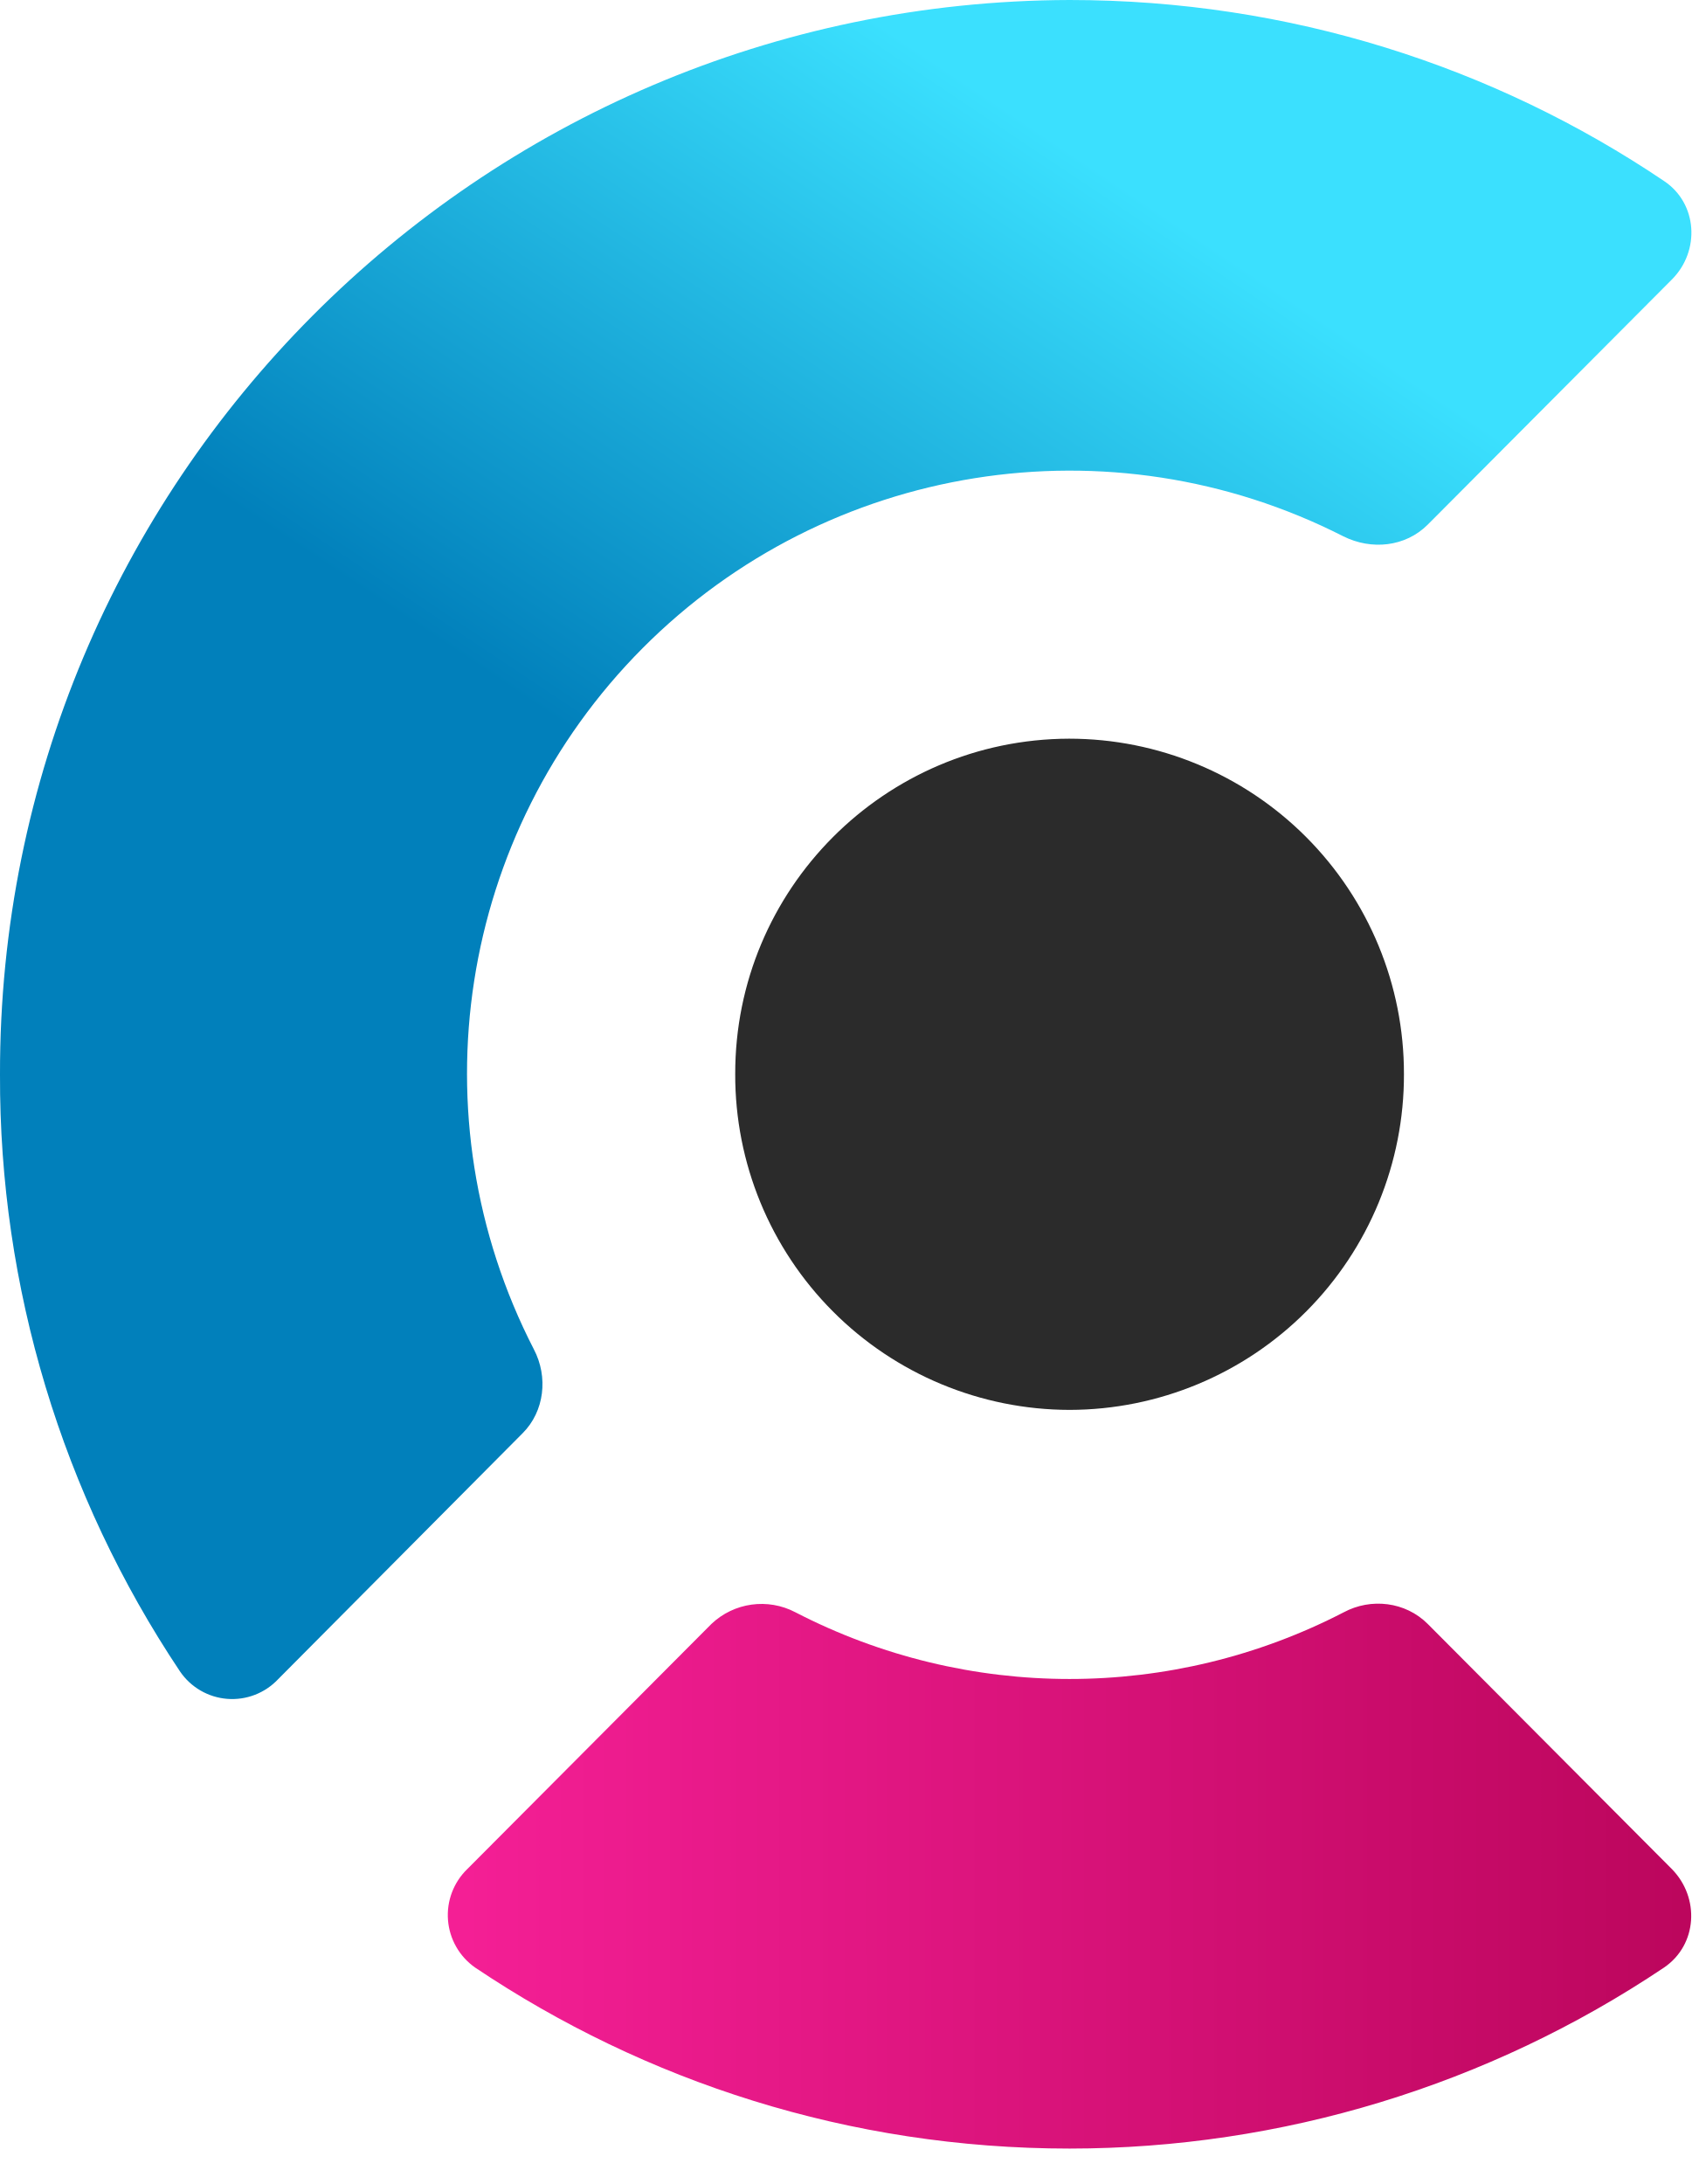
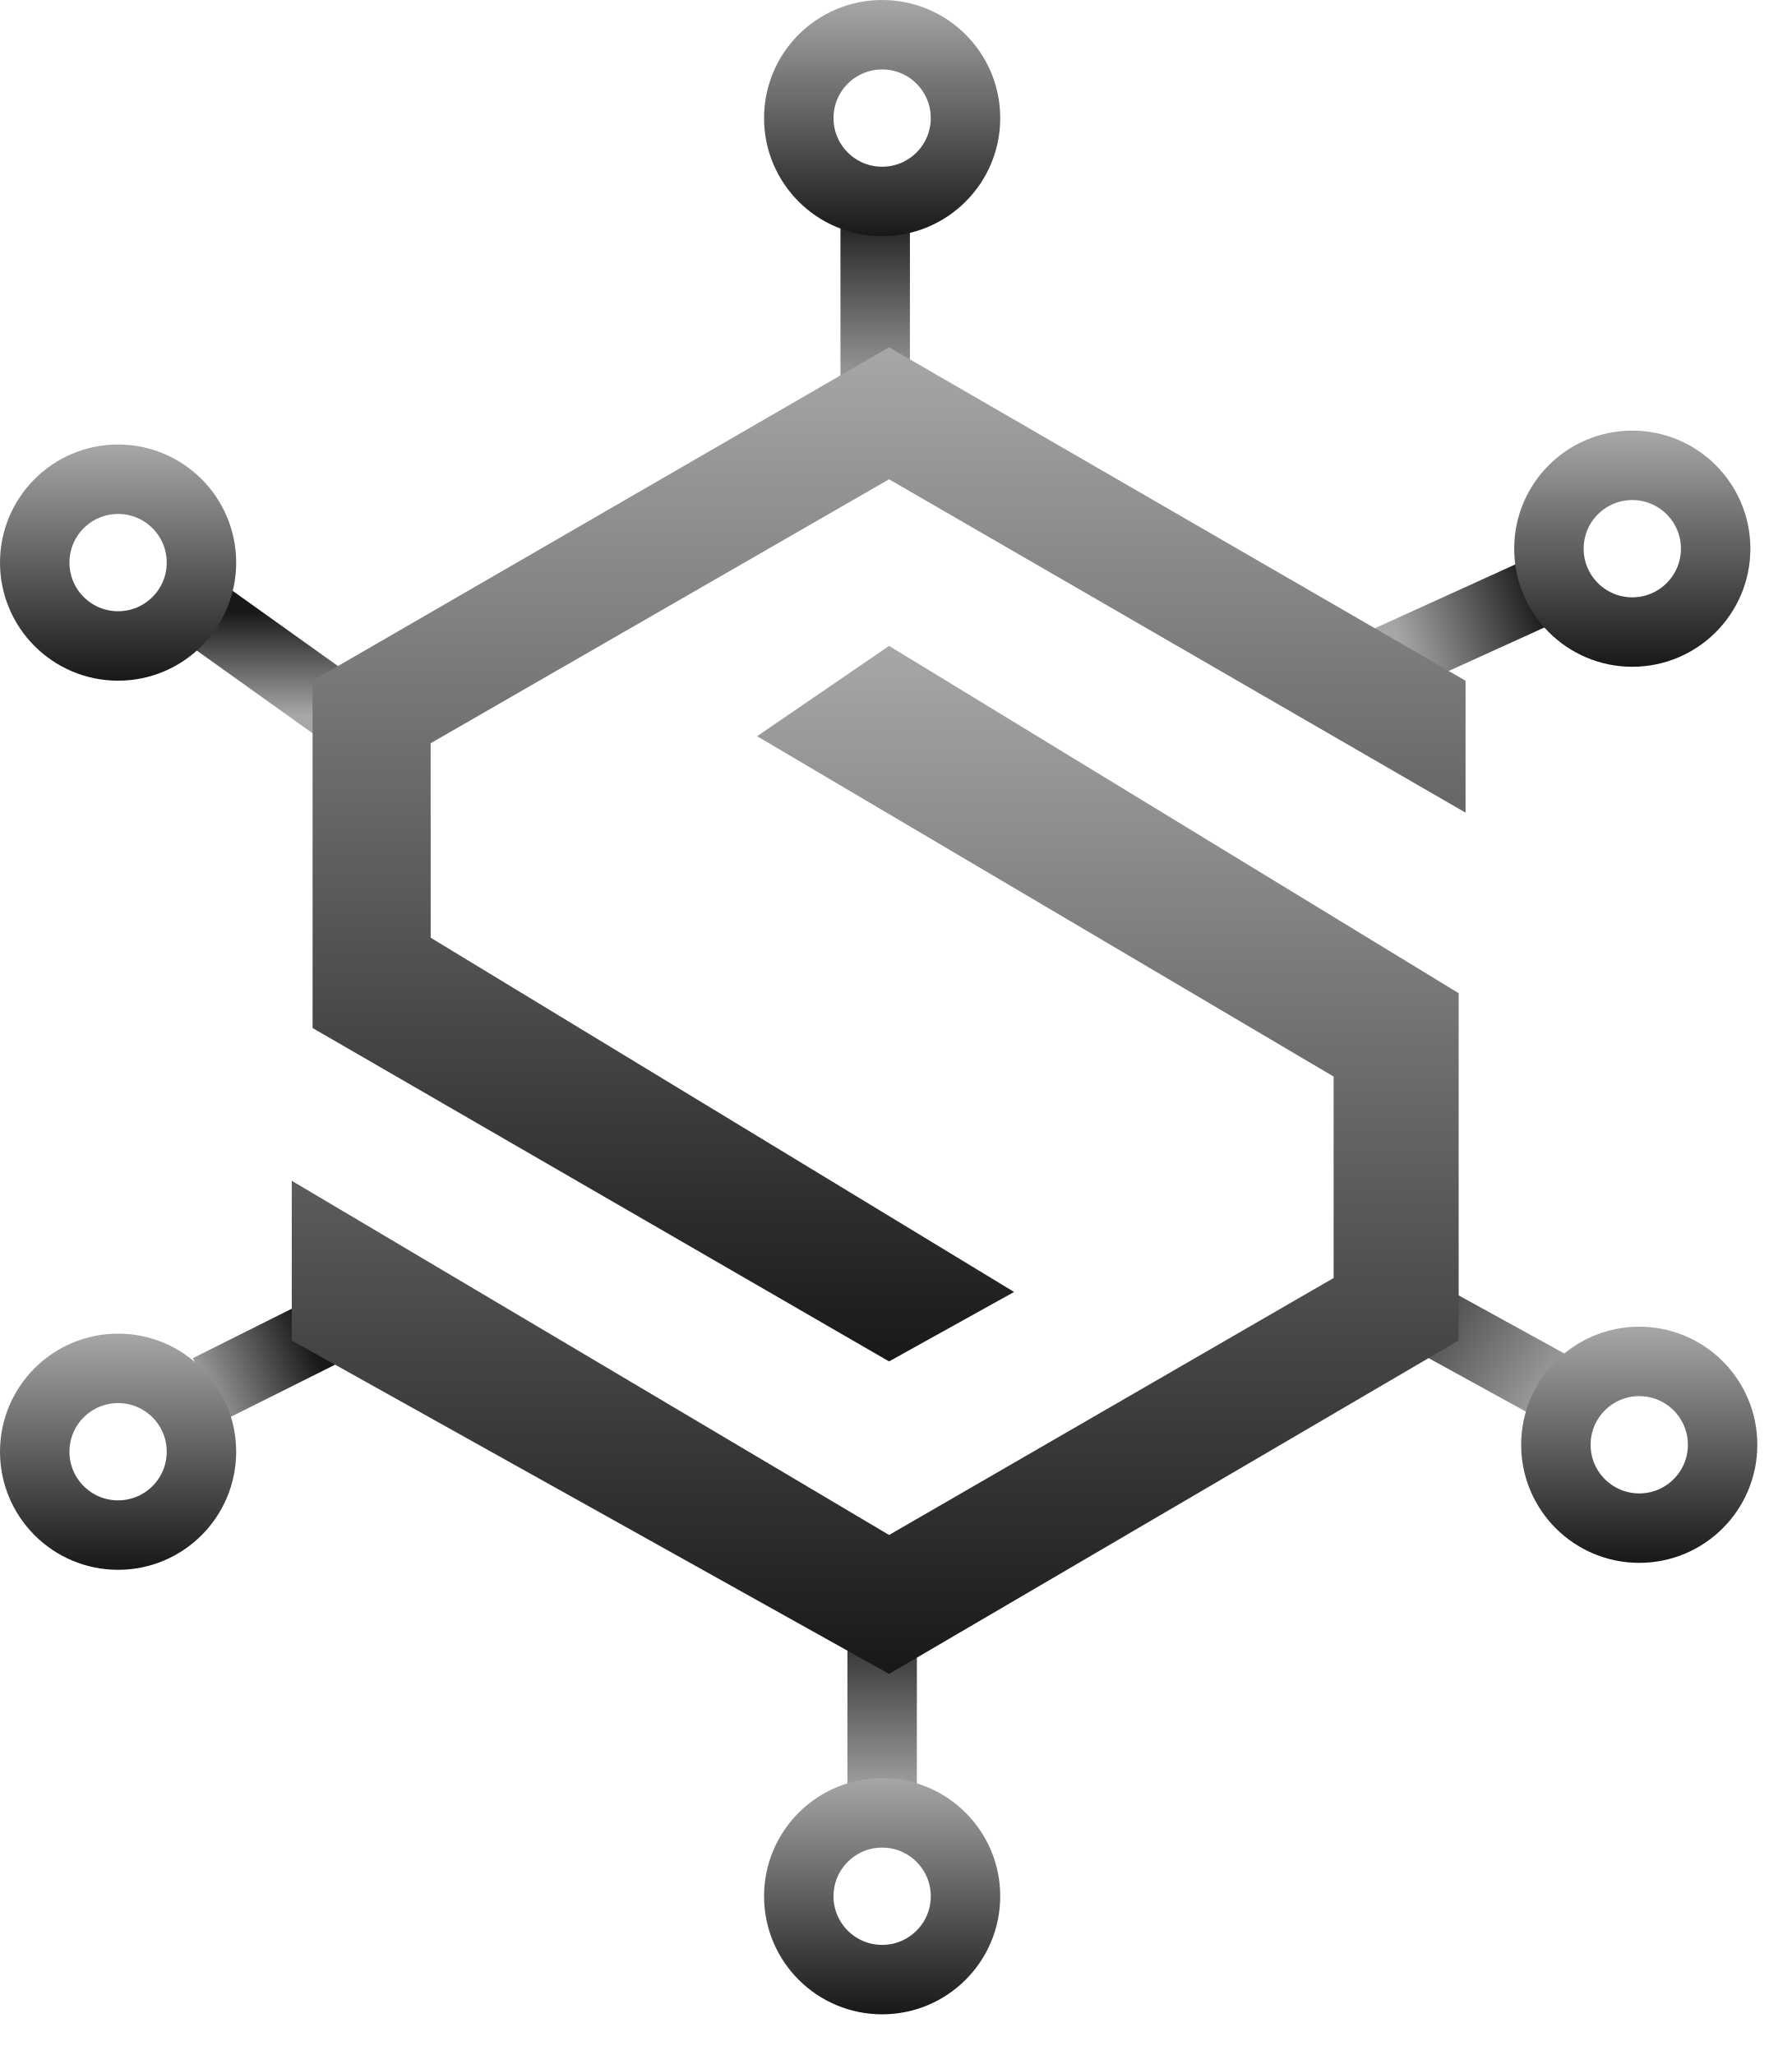
- <svg xmlns="http://www.w3.org/2000/svg" width="35" height="45" fill="none" viewBox="0 0 35 45">
-   <path fill="#2b2b2b" d="M22.04 29.05a6.9 6.9 0 0 0 6.89-6.92 6.9 6.9 0 0 0-6.9-6.91 6.9 6.9 0 0 0-6.88 6.91 6.9 6.9 0 0 0 6.89 6.92" />
-   <path fill="url(#logo_a)" d="M34.45 38.51c.58.59.53 1.56-.16 2.03a22 22 0 0 1-12.25 3.73c-4.54 0-8.75-1.38-12.25-3.73a1.32 1.32 0 0 1-.16-2.03l5.03-5.05a1.5 1.5 0 0 1 1.73-.24 12.3 12.3 0 0 0 11.3 0c.56-.3 1.27-.22 1.73.24z" />
-   <path fill="url(#logo_b)" d="M34.29 3.73c.69.46.75 1.44.16 2.03l-5.03 5.05c-.46.46-1.16.53-1.74.24A12.42 12.42 0 0 0 11 27.8c.3.57.22 1.28-.23 1.73L5.73 34.6a1.3 1.3 0 0 1-2.02-.16A22 22 0 0 1 0 22.14 22.1 22.1 0 0 1 22.04 0c4.53 0 8.75 1.37 12.25 3.73" />
+ <svg xmlns="http://www.w3.org/2000/svg" width="34" height="39" viewBox="0 0 34 39" fill="none">
+   <path d="M16.741 34.141L16.741 30.45" stroke="url(#logo_p1)" stroke-width="1.318" />
+   <path d="M3.955 26.364L6.064 25.31" stroke="url(#logo_p2)" stroke-width="1.318" />
+   <path d="M3.823 11.6L6.591 13.577" stroke="url(#logo_p3)" stroke-width="1.318" />
+   <path d="M16.609 3.954V7.514" stroke="url(#logo_p4)" stroke-width="1.318" />
+   <path d="M26.364 12.523L29.264 11.205" stroke="url(#logo_p5)" stroke-width="1.318" />
+   <path d="M29.791 26.496L27.154 25.046" stroke="url(#logo_p6)" stroke-width="1.318" />
+   <path d="M27.813 12.919V15.423L16.872 9.096L8.173 14.105V17.796L19.245 24.519L16.872 25.837L5.932 19.51V12.919L16.872 6.591L27.813 12.919Z" fill="url(#logo_p7)" />
+   <path d="M25.309 20.431L14.368 13.972L16.873 12.258L27.682 18.849V25.44L16.873 31.768L5.537 25.44V22.409L16.873 29.131L25.309 24.254V20.431Z" fill="url(#logo_p8)" />
+   <circle cx="30.977" cy="10.413" r="1.582" stroke="url(#logo_p9)" stroke-width="1.318" />
+   <circle cx="16.741" cy="2.241" r="1.582" stroke="url(#logo_p10)" stroke-width="1.318" />
+   <circle cx="16.741" cy="35.987" r="1.582" stroke="url(#logo_p11)" stroke-width="1.318" />
+   <circle cx="31.109" cy="27.419" r="1.582" stroke="url(#logo_p12)" stroke-width="1.318" />
+   <circle cx="2.241" cy="10.677" r="1.582" stroke="url(#logo_p13)" stroke-width="1.318" />
+   <circle cx="2.241" cy="27.551" r="1.582" stroke="url(#logo_p14)" stroke-width="1.318" />
  <defs>
-     <linearGradient id="logo_a" x1="9.54" x2="39.62" y1="38" y2="38" gradientUnits="userSpaceOnUse">
-       <stop stop-color="#f41f95" />
-       <stop offset="1" stop-color="#b10152" />
+     <linearGradient id="logo_p1" x1="17.241" y1="34.141" x2="17.241" y2="30.45" gradientUnits="userSpaceOnUse">
+       <stop stop-color="#A7A7A7" />
+       <stop offset="1" stop-color="#181818" />
    </linearGradient>
-     <linearGradient id="logo_b" x1="17.43" x2="8.73" y1="0" y2="13.03" gradientUnits="userSpaceOnUse">
-       <stop stop-color="#3be0fe" />
-       <stop offset="1" stop-color="#0180bb" />
+     <linearGradient id="logo_p2" x1="5.971" y1="25.667" x2="3.734" y2="26.562" gradientUnits="userSpaceOnUse">
+       <stop stop-color="#181818" />
+       <stop offset="1" stop-color="#A7A7A7" />
+     </linearGradient>
+     <linearGradient id="logo_p3" x1="5.207" y1="11.6" x2="5.207" y2="13.577" gradientUnits="userSpaceOnUse">
+       <stop stop-color="#181818" />
+       <stop offset="1" stop-color="#A7A7A7" />
+     </linearGradient>
+     <linearGradient id="logo_p4" x1="17.109" y1="3.954" x2="17.109" y2="7.514" gradientUnits="userSpaceOnUse">
+       <stop stop-color="#181818" />
+       <stop offset="1" stop-color="#A7A7A7" />
+     </linearGradient>
+     <linearGradient id="logo_p5" x1="29.233" y1="11.352" x2="26.549" y2="12.247" gradientUnits="userSpaceOnUse">
+       <stop stop-color="#181818" />
+       <stop offset="1" stop-color="#A7A7A7" />
+     </linearGradient>
+     <linearGradient id="logo_p6" x1="25.878" y1="23.878" x2="29.68" y2="26.562" gradientUnits="userSpaceOnUse">
+       <stop stop-color="#181818" />
+       <stop offset="1" stop-color="#A7A7A7" />
+     </linearGradient>
+     <linearGradient id="logo_p7" x1="16.872" y1="6.591" x2="16.872" y2="25.837" gradientUnits="userSpaceOnUse">
+       <stop stop-color="#A7A7A7" />
+       <stop offset="1" stop-color="#181818" />
+     </linearGradient>
+     <linearGradient id="logo_p8" x1="16.609" y1="12.258" x2="16.609" y2="31.768" gradientUnits="userSpaceOnUse">
+       <stop stop-color="#A7A7A7" />
+       <stop offset="1" stop-color="#181818" />
+     </linearGradient>
+     <linearGradient id="logo_p9" x1="30.977" y1="8.172" x2="30.977" y2="12.654" gradientUnits="userSpaceOnUse">
+       <stop stop-color="#A7A7A7" />
+       <stop offset="1" stop-color="#181818" />
+     </linearGradient>
+     <linearGradient id="logo_p10" x1="16.741" y1="0" x2="16.741" y2="4.482" gradientUnits="userSpaceOnUse">
+       <stop stop-color="#A7A7A7" />
+       <stop offset="1" stop-color="#181818" />
+     </linearGradient>
+     <linearGradient id="logo_p11" x1="16.741" y1="33.746" x2="16.741" y2="38.227" gradientUnits="userSpaceOnUse">
+       <stop stop-color="#A7A7A7" />
+       <stop offset="1" stop-color="#181818" />
+     </linearGradient>
+     <linearGradient id="logo_p12" x1="31.109" y1="25.178" x2="31.109" y2="29.66" gradientUnits="userSpaceOnUse">
+       <stop stop-color="#A7A7A7" />
+       <stop offset="1" stop-color="#181818" />
+     </linearGradient>
+     <linearGradient id="logo_p13" x1="2.241" y1="8.436" x2="2.241" y2="12.918" gradientUnits="userSpaceOnUse">
+       <stop stop-color="#A7A7A7" />
+       <stop offset="1" stop-color="#181818" />
+     </linearGradient>
+     <linearGradient id="logo_p14" x1="2.241" y1="25.31" x2="2.241" y2="29.792" gradientUnits="userSpaceOnUse">
+       <stop stop-color="#A7A7A7" />
+       <stop offset="1" stop-color="#181818" />
    </linearGradient>
  </defs>
</svg>
